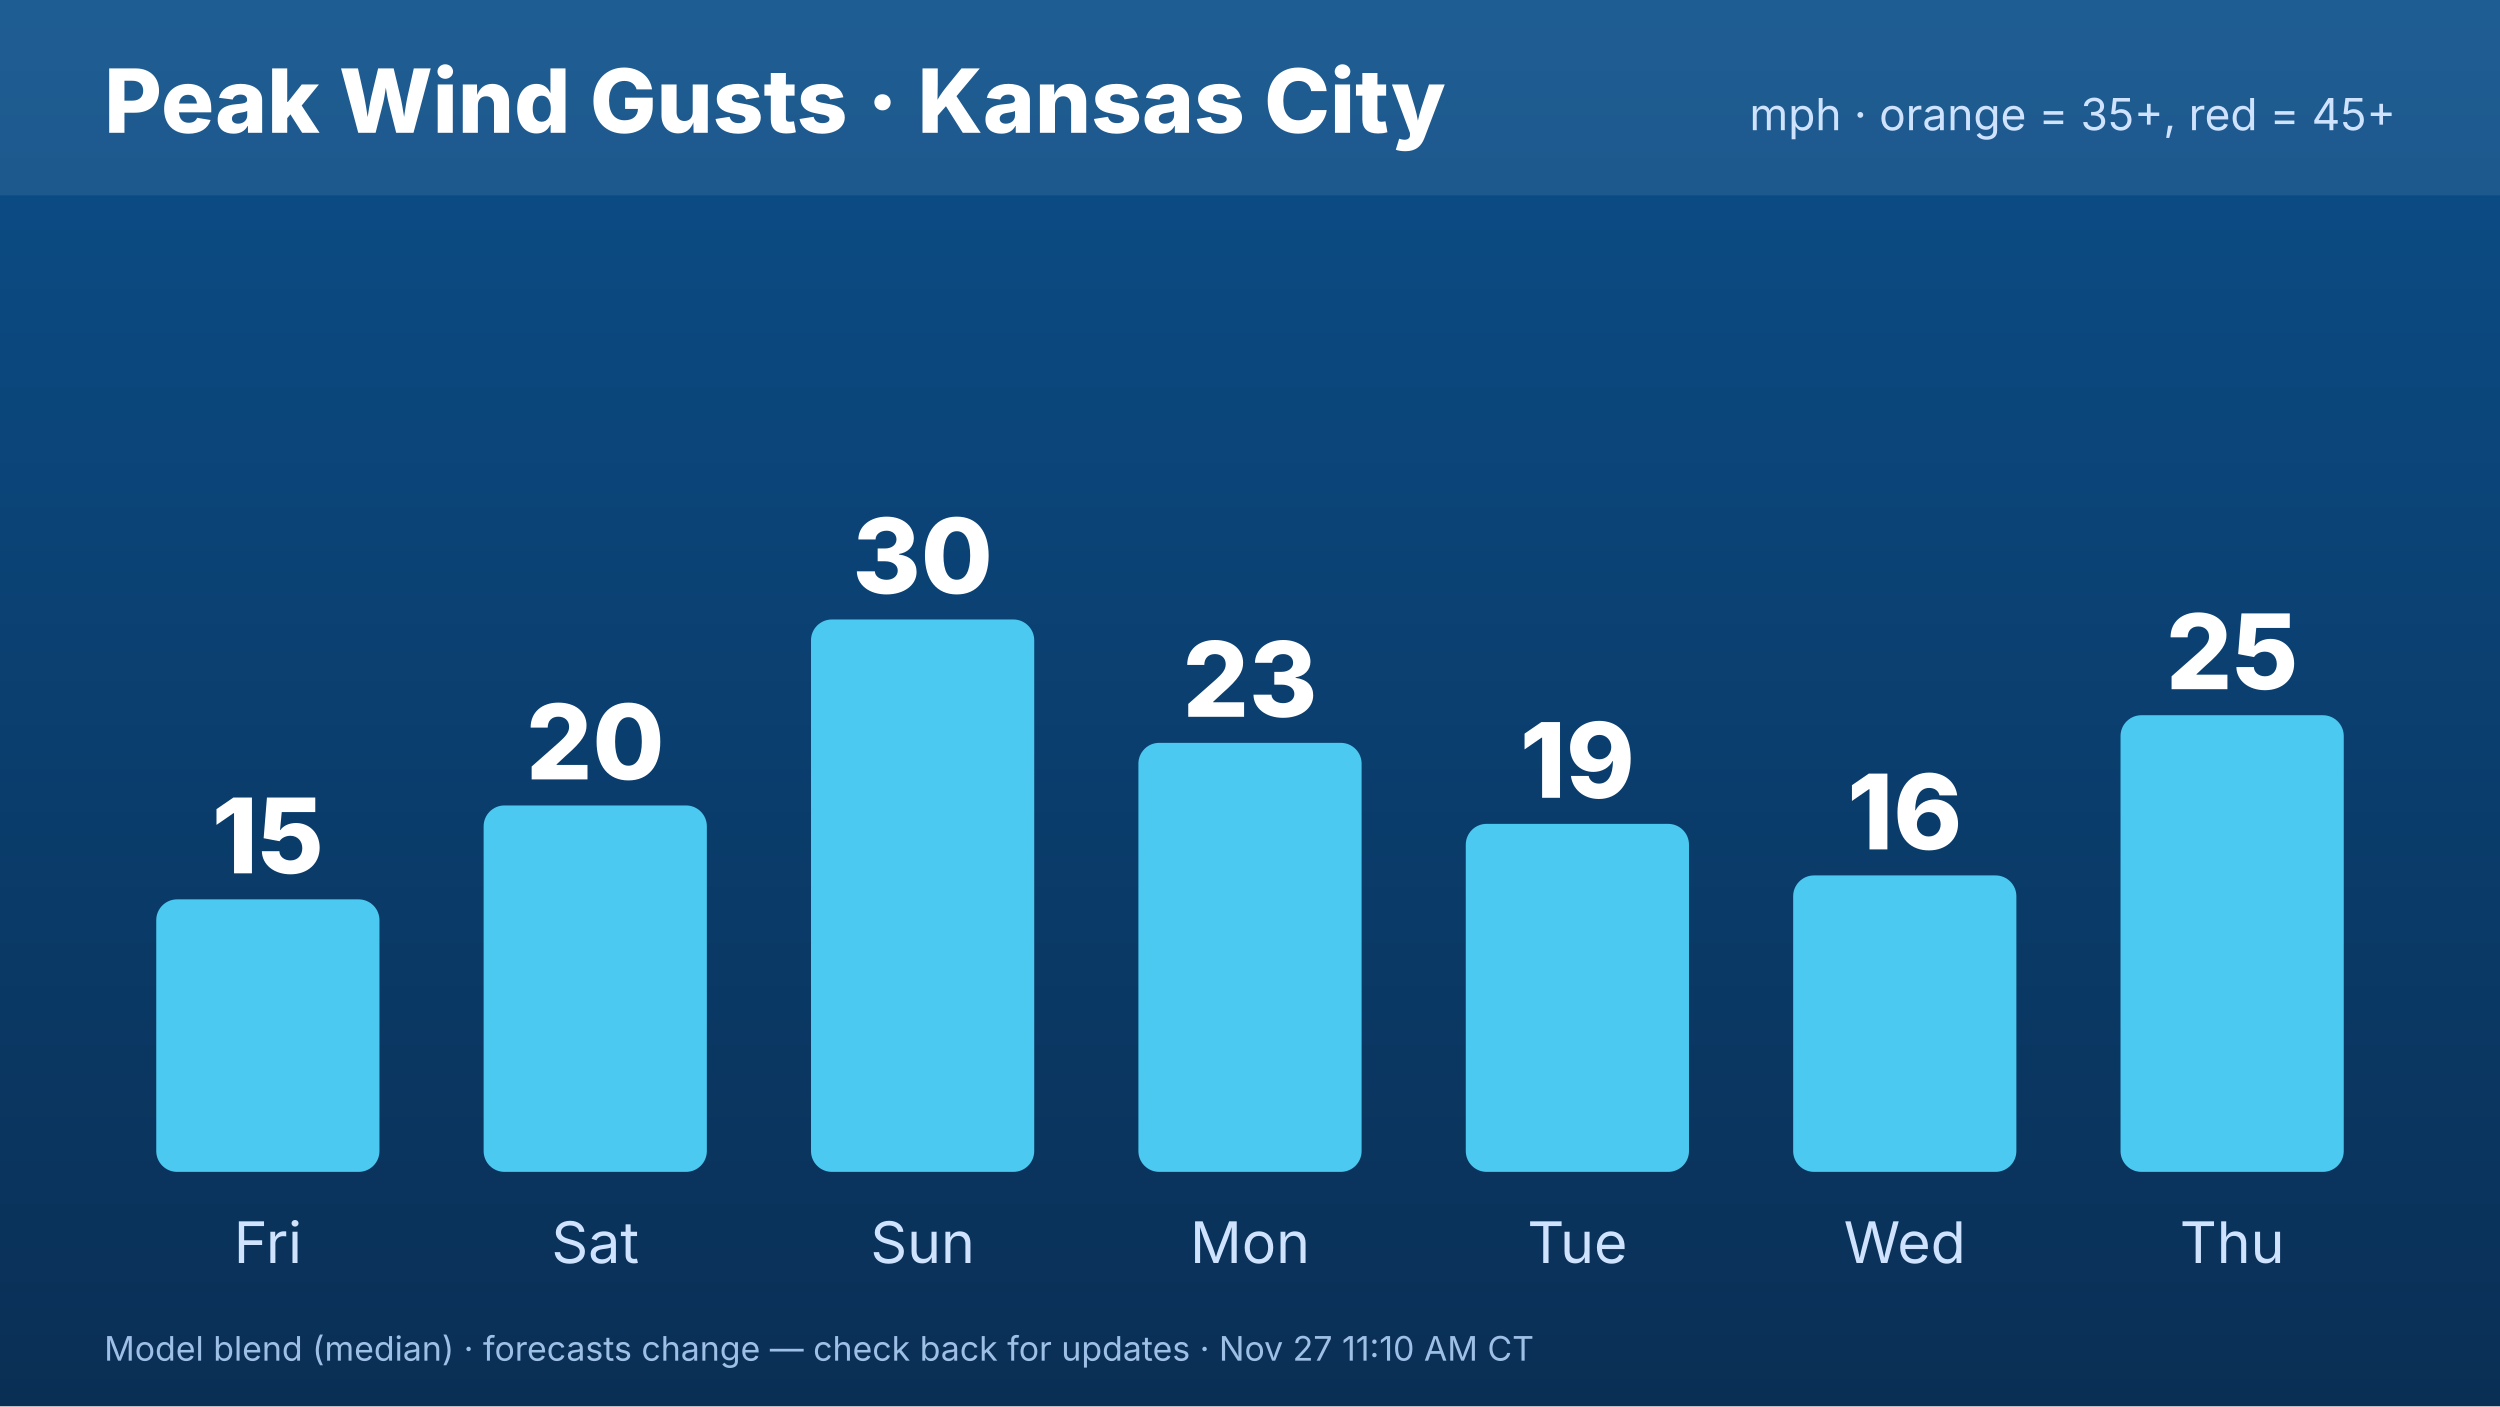
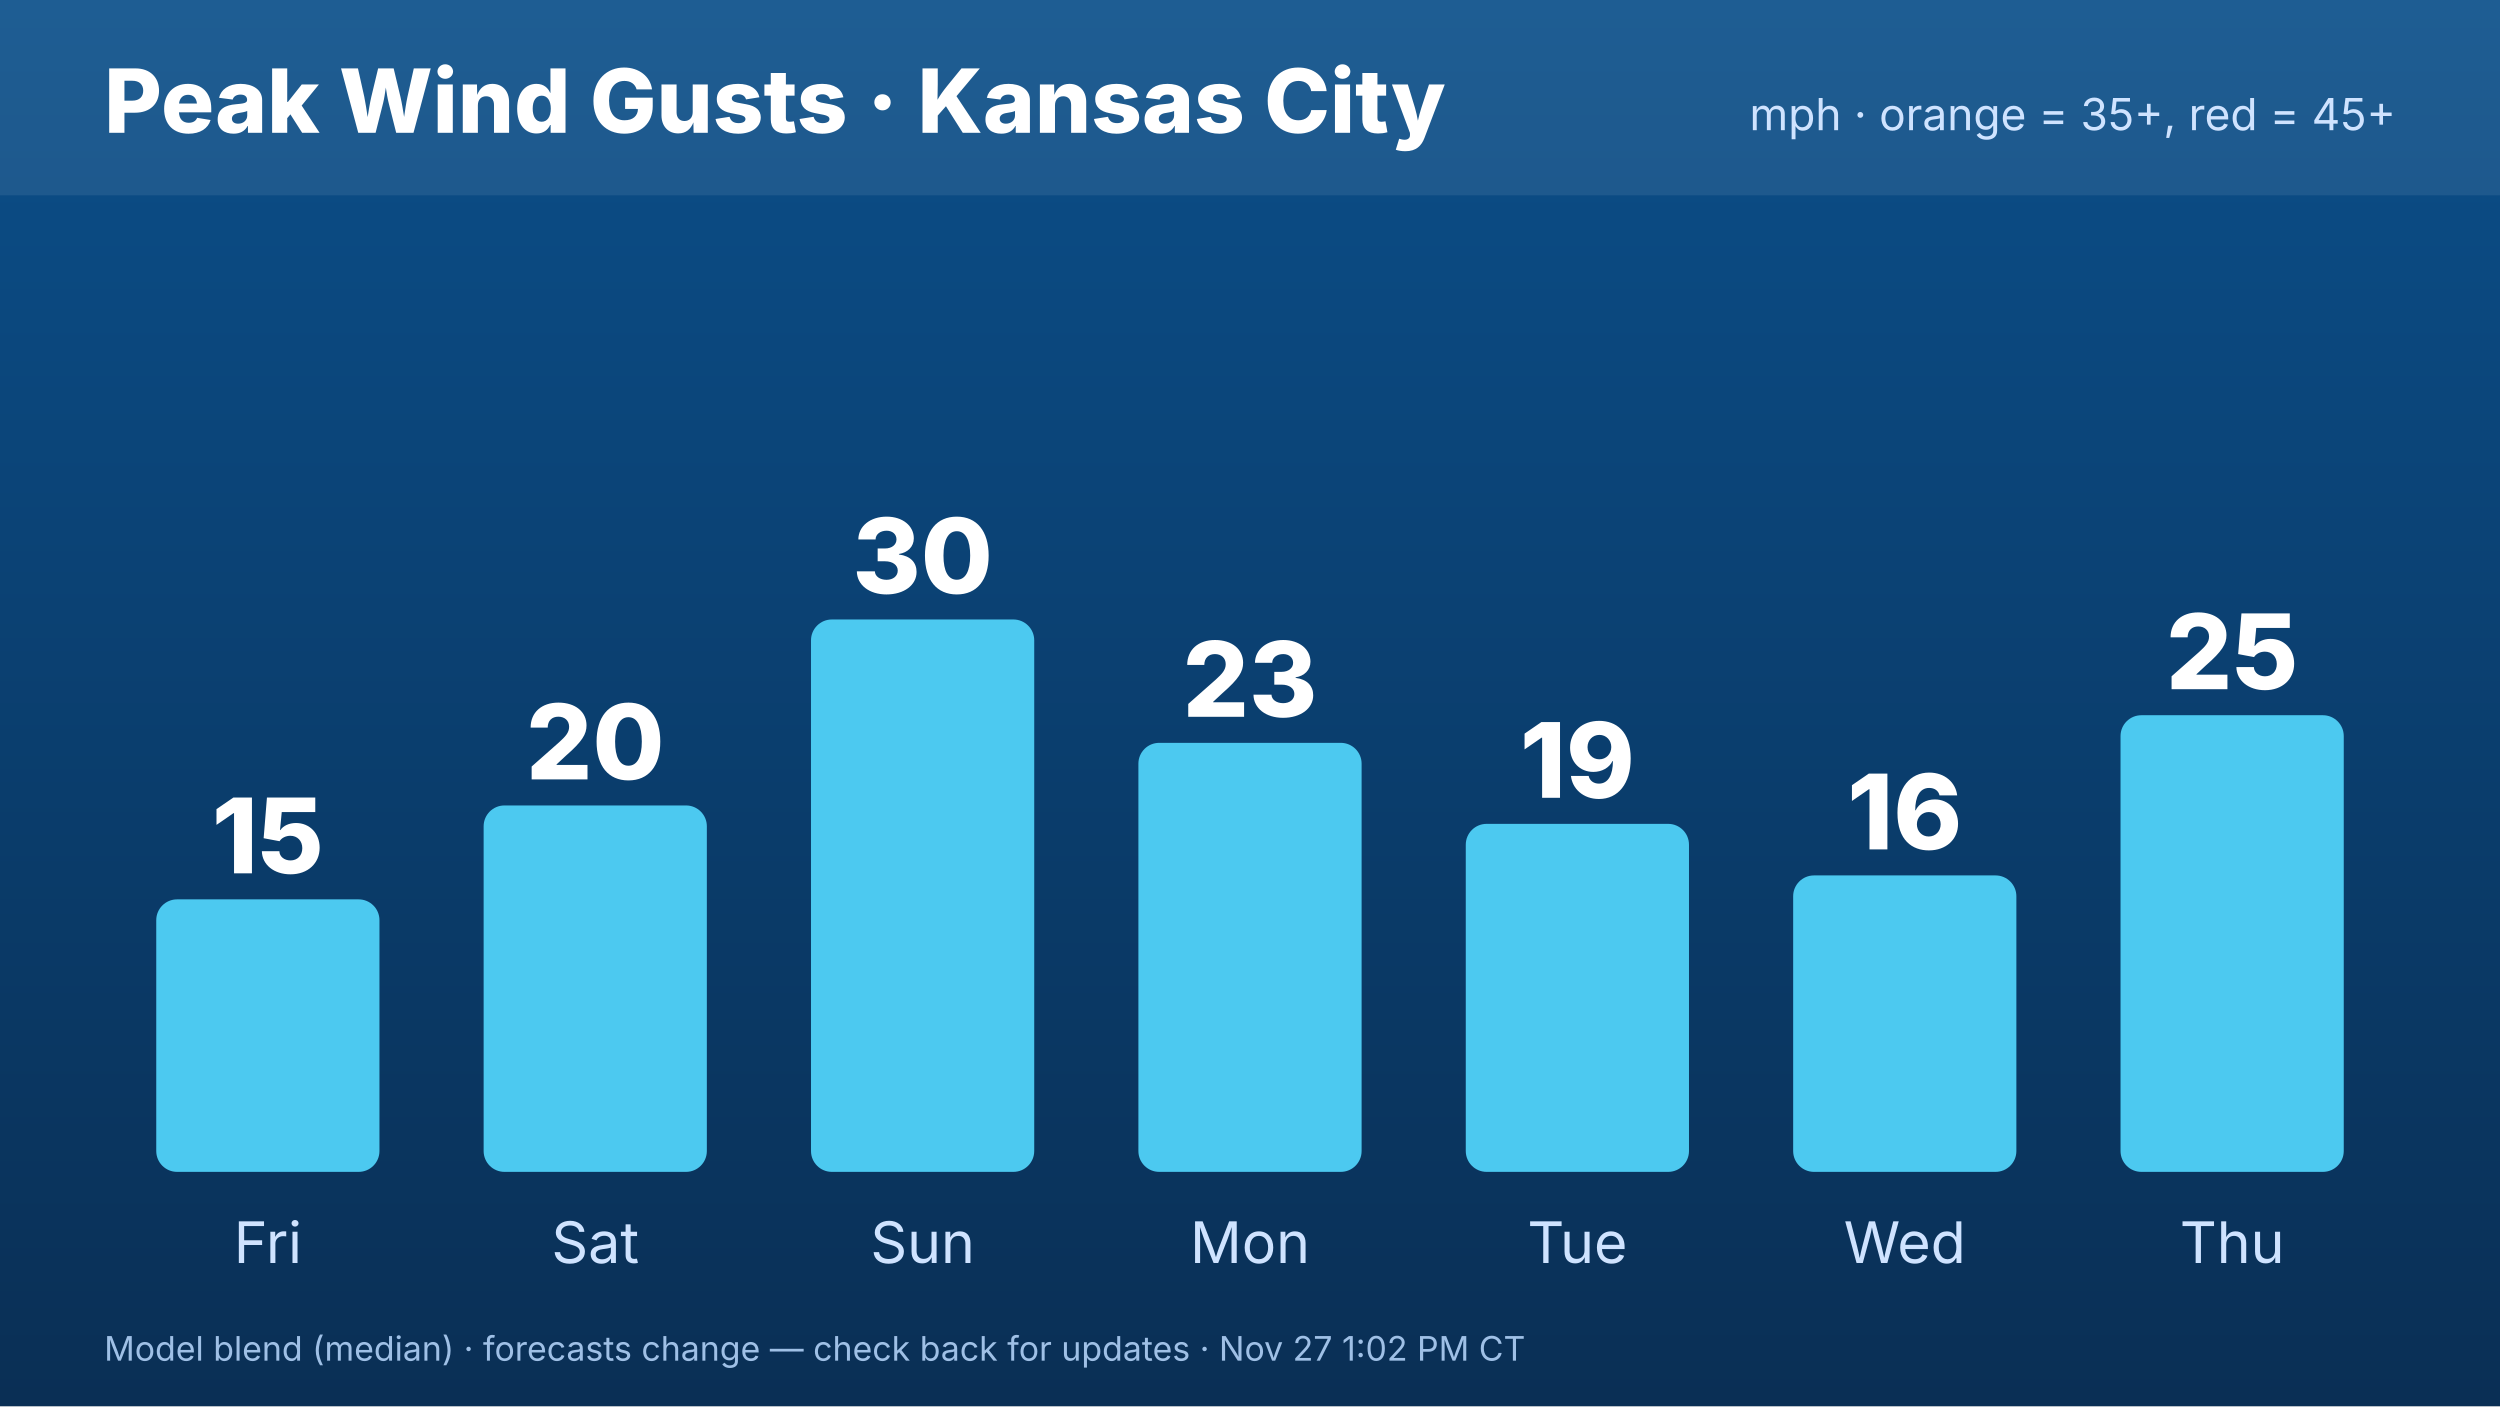
<svg xmlns="http://www.w3.org/2000/svg" width="1920" height="1080" viewBox="0 0 1920 1080" font-family="Inter,Helvetica,Arial,sans-serif">
  <defs>
    <linearGradient id="bg" x1="0" y1="0" x2="0" y2="1">
      <stop offset="0" stop-color="#0b4f8a" />
      <stop offset="1" stop-color="#0a2f55" />
    </linearGradient>
  </defs>
  <rect width="1920" height="1080" fill="url(#bg)" />
  <rect x="0" y="0" width="1920" height="150" fill="#ffffff" opacity=".08" />
  <text x="80" y="102" font-size="68" font-weight="800" fill="#fff">Peak Wind Gusts · Kansas City</text>
  <text x="1840" y="100" font-size="34" fill="#cfe3ff" text-anchor="end">mph · orange = 35+, red = 45+</text>
  <rect x="120.0" y="690.707" width="171.429" height="209.293" rx="16" fill="#4cc9f0" />
  <text x="205.714" y="670.707" font-size="80" font-weight="800" fill="#fff" text-anchor="middle">15</text>
  <text x="205.714" y="970" font-size="44" fill="#cfe3ff" text-anchor="middle">Fri</text>
  <rect x="371.429" y="618.586" width="171.429" height="281.414" rx="16" fill="#4cc9f0" />
  <text x="457.143" y="598.586" font-size="80" font-weight="800" fill="#fff" text-anchor="middle">20</text>
  <text x="457.143" y="970" font-size="44" fill="#cfe3ff" text-anchor="middle">Sat</text>
  <rect x="622.857" y="475.758" width="171.429" height="424.242" rx="16" fill="#4cc9f0" />
  <text x="708.571" y="455.758" font-size="80" font-weight="800" fill="#fff" text-anchor="middle">30</text>
  <text x="708.571" y="970" font-size="44" fill="#cfe3ff" text-anchor="middle">Sun</text>
  <rect x="874.286" y="570.505" width="171.429" height="329.495" rx="16" fill="#4cc9f0" />
  <text x="960" y="550.505" font-size="80" font-weight="800" fill="#fff" text-anchor="middle">23</text>
  <text x="960" y="970" font-size="44" fill="#cfe3ff" text-anchor="middle">Mon</text>
  <rect x="1125.714" y="632.727" width="171.429" height="267.273" rx="16" fill="#4cc9f0" />
  <text x="1211.429" y="612.727" font-size="80" font-weight="800" fill="#fff" text-anchor="middle">19</text>
  <text x="1211.429" y="970" font-size="44" fill="#cfe3ff" text-anchor="middle">Tue</text>
  <rect x="1377.143" y="672.323" width="171.429" height="227.677" rx="16" fill="#4cc9f0" />
  <text x="1462.857" y="652.323" font-size="80" font-weight="800" fill="#fff" text-anchor="middle">16</text>
  <text x="1462.857" y="970" font-size="44" fill="#cfe3ff" text-anchor="middle">Wed</text>
  <rect x="1628.571" y="549.293" width="171.429" height="350.707" rx="16" fill="#4cc9f0" />
  <text x="1714.286" y="529.293" font-size="80" font-weight="800" fill="#fff" text-anchor="middle">25</text>
  <text x="1714.286" y="970" font-size="44" fill="#cfe3ff" text-anchor="middle">Thu</text>
-   <text x="80" y="1045" font-size="26" fill="#9fc0e6">Model blend (median) · forecasts change — check back for updates · Nov 27 11:10 AM CT</text>
+   <text x="80" y="1045" font-size="26" fill="#9fc0e6">Model blend (median) · forecasts change — check back for updates · Nov 27 1:02 PM CT</text>
</svg>
